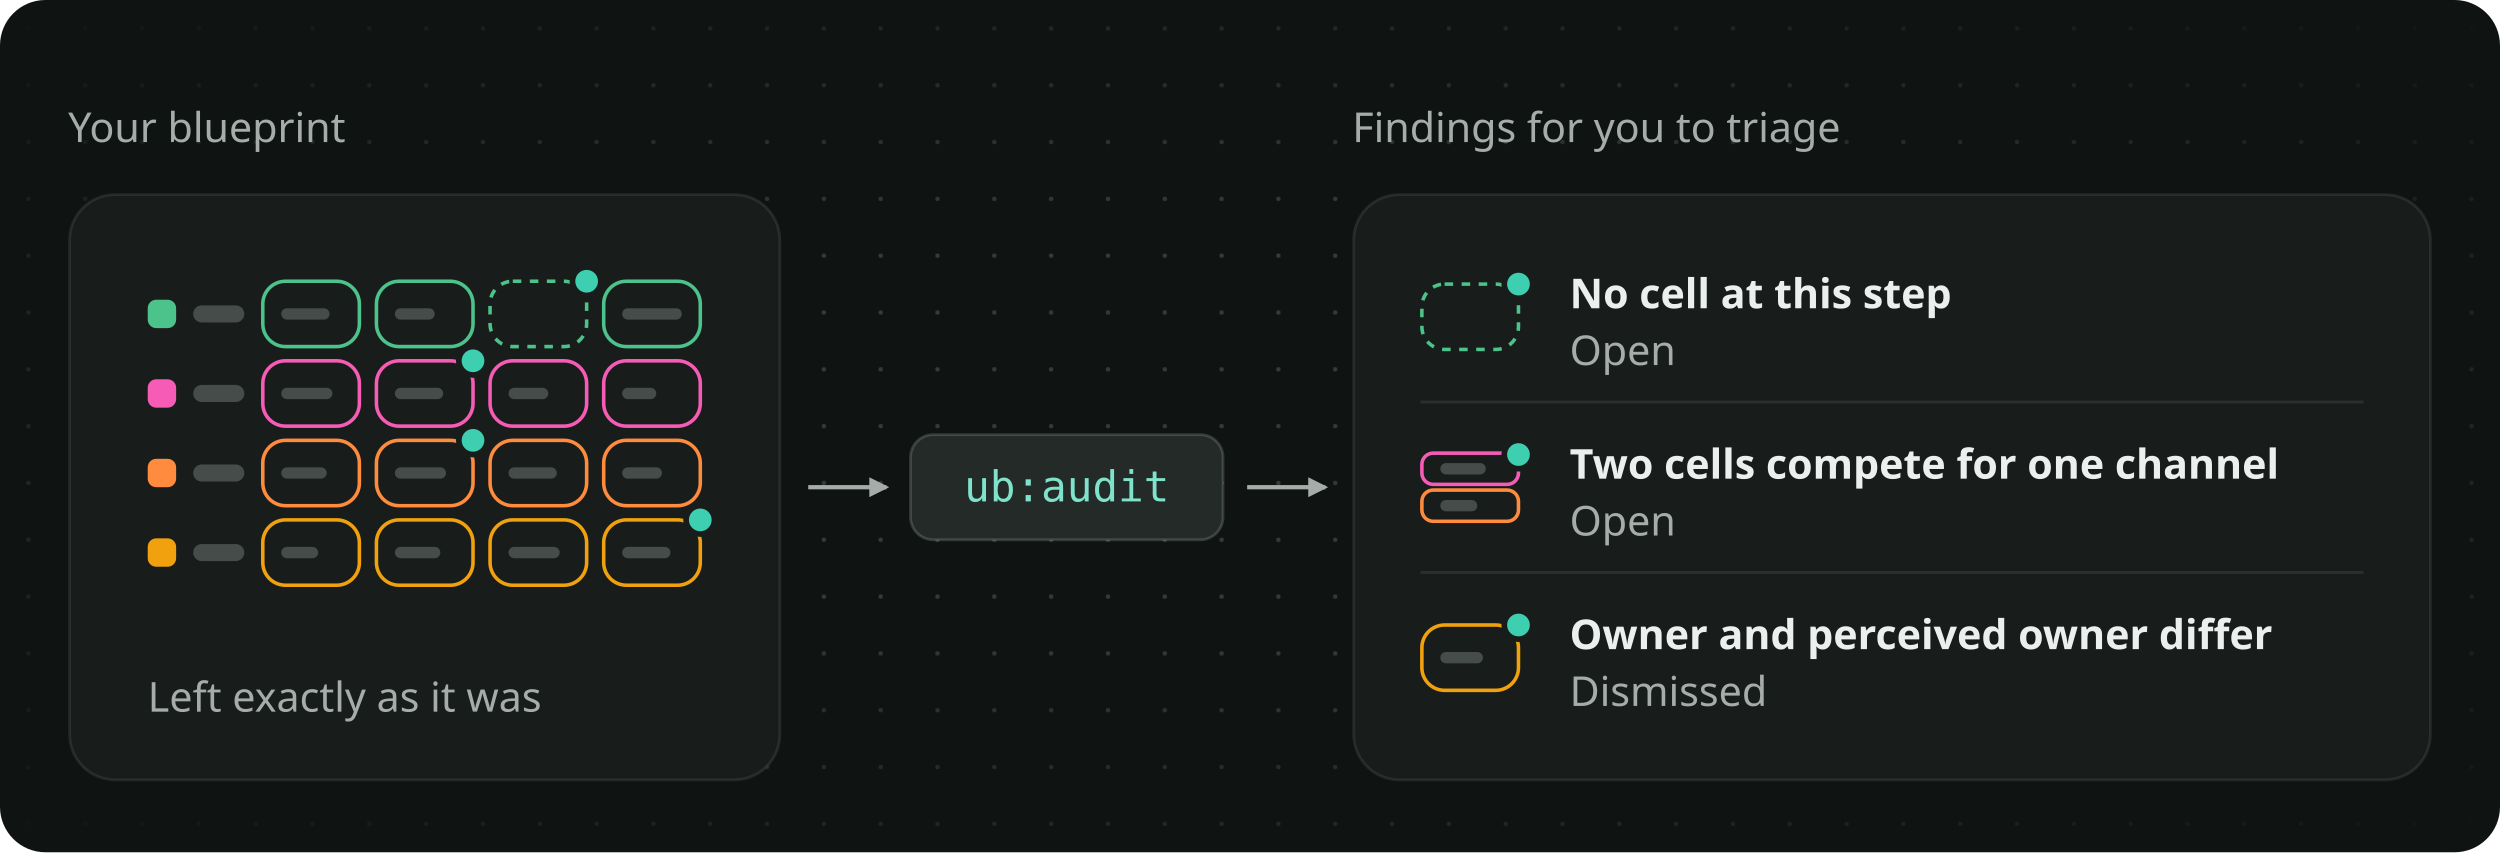
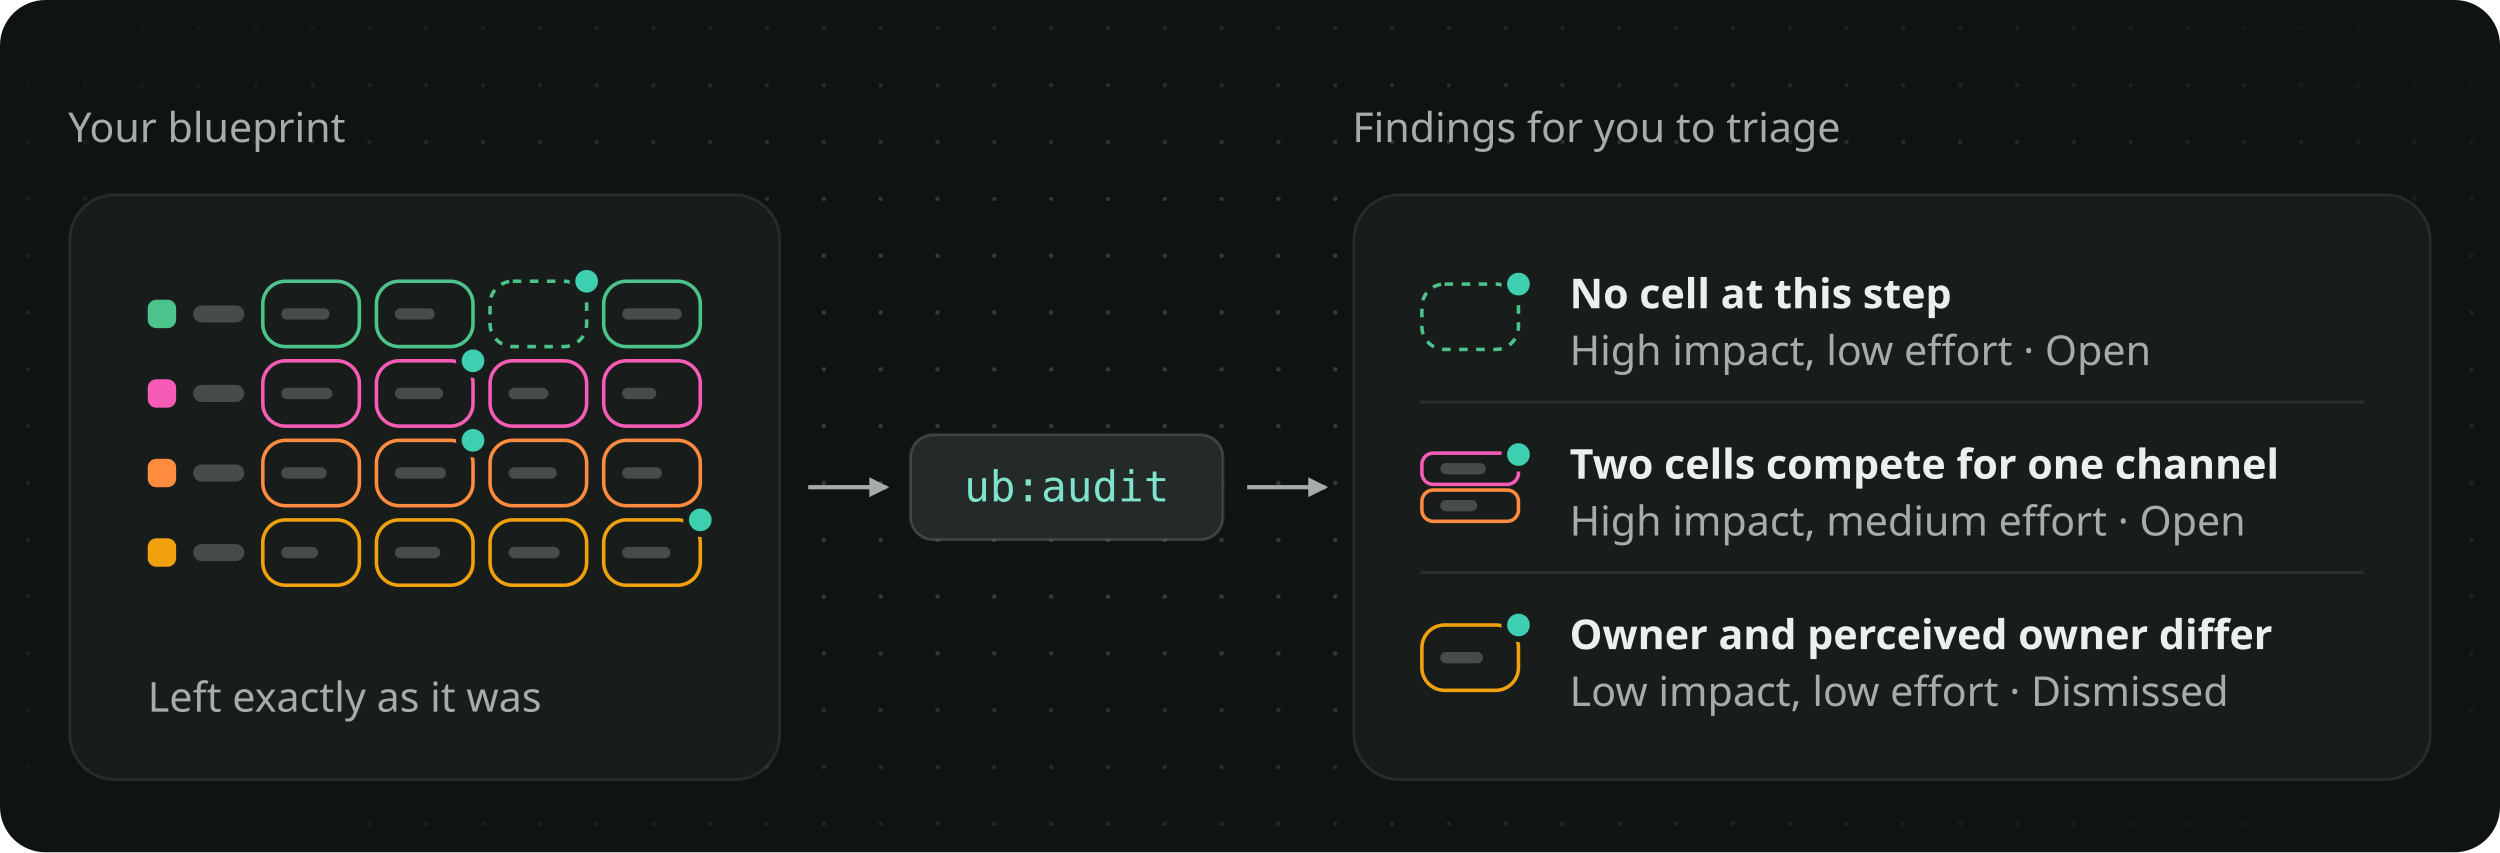
<svg xmlns="http://www.w3.org/2000/svg" viewBox="0 0 880 300" font-family="'Ubuntu Sans', system-ui, sans-serif">
  <style>
    .plate { fill: #0f1412; }
    .dot { fill: #ebf0ee; fill-opacity: 0.17; }
    .card { fill: #181d1b; stroke: #ebf0ee; stroke-opacity: 0.09; }
    .card-dash { fill: #181d1b; stroke: #ebf0ee; stroke-opacity: 0.34; stroke-dasharray: 4 4; }
    .card-focus { fill: #181d1b; stroke: #3ecfb0; stroke-width: 1.5; }
    .title { font-size: 15px; font-weight: 600; fill: #ebf0ee; }
    .label { font-size: 14.5px; fill: #a6acaa; }
    .label-teal { font-size: 14.5px; font-weight: 600; fill: #3ecfb0; }
    .strong { font-size: 14.5px; font-weight: 600; fill: #ebf0ee; }
    .flow { stroke: #a6acaa; stroke-width: 1.5; fill: none; }
    .flow-head { fill: #a6acaa; }
    .trace { stroke: #3ecfb0; stroke-width: 1.5; fill: none; }
    .trace-dash { stroke: #3ecfb0; stroke-width: 1.5; fill: none; stroke-dasharray: 4 4; }
    .trace-head { fill: #3ecfb0; }
    .skel { fill: #ebf0ee; fill-opacity: 0.22; }
    .skel-teal { fill: #3ecfb0; }
    .cell, .cell-dash { fill: none; stroke-width: 1.25; }
    .cell-dash { stroke-dasharray: 3 3; }
    .cell-stale { fill: #33260f; stroke: #fbbf6a; stroke-width: 1.25; }
    .skel-stale { fill: #fbbf6a; fill-opacity: 0.55; }
    .flag { fill: #3ecfb0; stroke: #181d1b; stroke-width: 2; }
    .faded { opacity: 0.4; }
    .rule { stroke: #ebf0ee; stroke-opacity: 0.09; }
    .tile { fill: #0f1412; stroke: #ebf0ee; stroke-opacity: 0.09; }
    .glyph { fill: none; stroke: #a6acaa; stroke-width: 1.5; stroke-linecap: round; stroke-linejoin: round; }
    .raised { fill: #181d1b; stroke: #ebf0ee; stroke-opacity: 0.17; }
    .term { fill: #232a28; stroke: #ebf0ee; stroke-opacity: 0.17; }
    .term-key { font-family: 'Ubuntu Sans Mono', ui-monospace, SFMono-Regular, Menlo, monospace; font-size: 15px; font-weight: 500; fill: #7fe3cc; }
    .lane-c { stroke: #4cc38a; } .sq-c { fill: #4cc38a; }
    .lane-f { stroke: #f65cb6; } .sq-f { fill: #f65cb6; }
    .lane-b { stroke: #ff8b3e; } .sq-b { fill: #ff8b3e; }
    .lane-s { stroke: #f1a10d; } .sq-s { fill: #f1a10d; }
    .cell-focus, .cell-focus-dash { fill: none; stroke: #3ecfb0; stroke-width: 2; }
    .cell-focus-dash { stroke-dasharray: 3 3; }
    .halo { fill: none; stroke: #3ecfb0; stroke-opacity: 0.28; stroke-width: 3; }
  </style>
  <defs>
    <pattern id="grid" width="20" height="20" patternUnits="userSpaceOnUse">
      <circle class="dot" cx="10" cy="10" r="0.8" />
    </pattern>
    <radialGradient id="fade" cx="50%" cy="50%" r="70%">
      <stop offset="0.35" stop-color="#fff" />
      <stop offset="1" stop-color="#000" />
    </radialGradient>
    <mask id="fadeMask">
      <rect width="880" height="300" fill="url(#fade)" />
    </mask>
    <marker id="headMuted" markerWidth="8" markerHeight="8" refX="6" refY="4" orient="auto" markerUnits="userSpaceOnUse">
      <path class="flow-head" d="M0,0.5 L7,4 L0,7.5 Z" />
    </marker>
    <marker id="headTeal" markerWidth="8" markerHeight="8" refX="6" refY="4" orient="auto-start-reverse" markerUnits="userSpaceOnUse">
      <path class="trace-head" d="M0,0.5 L7,4 L0,7.5 Z" />
    </marker>
  </defs>
  <rect class="plate" width="880" height="300" rx="16" />
  <rect width="880" height="300" rx="16" fill="url(#grid)" mask="url(#fadeMask)" />
  <text class="label" x="24" y="50">Your blueprint</text>
  <rect class="card" x="24.5" y="68.5" width="250" height="206" rx="16" />
  <rect class="sq-c" x="52" y="105.5" width="10" height="10" rx="3" />
  <rect class="skel" x="68" y="107.5" width="18" height="6" rx="3" />
  <rect class="lane-c cell" x="92.5" y="99" width="34" height="23" rx="8" />
  <rect class="skel" x="99" y="108.5" width="17" height="4" rx="2" />
  <rect class="lane-c cell" x="132.5" y="99" width="34" height="23" rx="8" />
  <rect class="skel" x="139" y="108.5" width="14" height="4" rx="2" />
  <rect class="lane-c cell-dash" x="172.5" y="99" width="34" height="23" rx="8" />
  <rect class="lane-c cell" x="212.5" y="99" width="34" height="23" rx="8" />
  <rect class="skel" x="219" y="108.5" width="21" height="4" rx="2" />
  <rect class="sq-f" x="52" y="133.5" width="10" height="10" rx="3" />
  <rect class="skel" x="68" y="135.5" width="18" height="6" rx="3" />
  <rect class="lane-f cell" x="92.5" y="127" width="34" height="23" rx="8" />
  <rect class="skel" x="99" y="136.5" width="18" height="4" rx="2" />
  <rect class="lane-f cell" x="132.5" y="127" width="34" height="23" rx="8" />
  <rect class="skel" x="139" y="136.5" width="17" height="4" rx="2" />
  <rect class="lane-f cell" x="172.5" y="127" width="34" height="23" rx="8" />
  <rect class="skel" x="179" y="136.5" width="14" height="4" rx="2" />
  <rect class="lane-f cell" x="212.5" y="127" width="34" height="23" rx="8" />
  <rect class="skel" x="219" y="136.5" width="12" height="4" rx="2" />
  <rect class="sq-b" x="52" y="161.5" width="10" height="10" rx="3" />
  <rect class="skel" x="68" y="163.5" width="18" height="6" rx="3" />
  <rect class="lane-b cell" x="92.5" y="155" width="34" height="23" rx="8" />
  <rect class="skel" x="99" y="164.5" width="16" height="4" rx="2" />
  <rect class="lane-b cell" x="132.5" y="155" width="34" height="23" rx="8" />
  <rect class="skel" x="139" y="164.5" width="18" height="4" rx="2" />
  <rect class="lane-b cell" x="172.5" y="155" width="34" height="23" rx="8" />
  <rect class="skel" x="179" y="164.5" width="17" height="4" rx="2" />
  <rect class="lane-b cell" x="212.5" y="155" width="34" height="23" rx="8" />
  <rect class="skel" x="219" y="164.5" width="14" height="4" rx="2" />
  <rect class="sq-s" x="52" y="189.5" width="10" height="10" rx="3" />
  <rect class="skel" x="68" y="191.5" width="18" height="6" rx="3" />
  <rect class="lane-s cell" x="92.5" y="183" width="34" height="23" rx="8" />
  <rect class="skel" x="99" y="192.5" width="13" height="4" rx="2" />
  <rect class="lane-s cell" x="132.5" y="183" width="34" height="23" rx="8" />
  <rect class="skel" x="139" y="192.5" width="16" height="4" rx="2" />
  <rect class="lane-s cell" x="172.5" y="183" width="34" height="23" rx="8" />
  <rect class="skel" x="179" y="192.5" width="18" height="4" rx="2" />
  <rect class="lane-s cell" x="212.5" y="183" width="34" height="23" rx="8" />
  <rect class="skel" x="219" y="192.5" width="17" height="4" rx="2" />
  <circle class="flag" cx="206.5" cy="99" r="5" />
  <circle class="flag" cx="166.5" cy="127" r="5" />
  <circle class="flag" cx="166.5" cy="155" r="5" />
  <circle class="flag" cx="246.5" cy="183" r="5" />
  <text class="label" x="52" y="250.5">Left exactly as it was</text>
  <path class="flow" d="M284.5,171.5 H312" marker-end="url(#headMuted)" />
  <rect class="term" x="320.5" y="153" width="110" height="37" rx="8" />
  <text class="term-key" x="375.5" y="176.5" text-anchor="middle">ub:audit</text>
  <path class="flow" d="M439,171.5 H466.5" marker-end="url(#headMuted)" />
  <text class="label" x="476" y="50">Findings for you to triage</text>
  <rect class="card" x="476.5" y="68.5" width="379" height="206" rx="16" />
  <rect class="lane-c cell-dash" x="500.5" y="100" width="34" height="23" rx="8" />
  <circle class="flag" cx="534.5" cy="100" r="5" />
  <text class="strong" x="552.5" y="108.5">No cell at this step</text>
-   <text class="label" x="552.5" y="128.5">Open</text>
+   <text class="label" x="552.5" y="128.5">High impact, low effort · Open</text>
  <path class="rule" d="M500,141.5 H832" />
  <rect class="lane-f cell" x="500.5" y="159.5" width="34" height="11" rx="4" />
  <rect class="skel" x="507" y="163" width="16" height="4" rx="2" />
  <rect class="lane-b cell" x="500.5" y="172.5" width="34" height="11" rx="4" />
  <rect class="skel" x="507" y="176" width="13" height="4" rx="2" />
  <circle class="flag" cx="534.5" cy="160" r="5" />
  <text class="strong" x="552.5" y="168.5">Two cells compete for one channel</text>
-   <text class="label" x="552.5" y="188.5">Open</text>
+   <text class="label" x="552.5" y="188.5">High impact, medium effort · Open</text>
  <path class="rule" d="M500,201.5 H832" />
  <rect class="lane-s cell" x="500.5" y="220" width="34" height="23" rx="8" />
  <rect class="skel" x="507" y="229.5" width="15" height="4" rx="2" />
  <circle class="flag" cx="534.5" cy="220" r="5" />
  <text class="strong" x="552.5" y="228.5">Owner and perceived owner differ</text>
-   <text class="label" x="552.5" y="248.5">Dismissed</text>
+   <text class="label" x="552.5" y="248.5">Low impact, low effort · Dismissed</text>
</svg>
